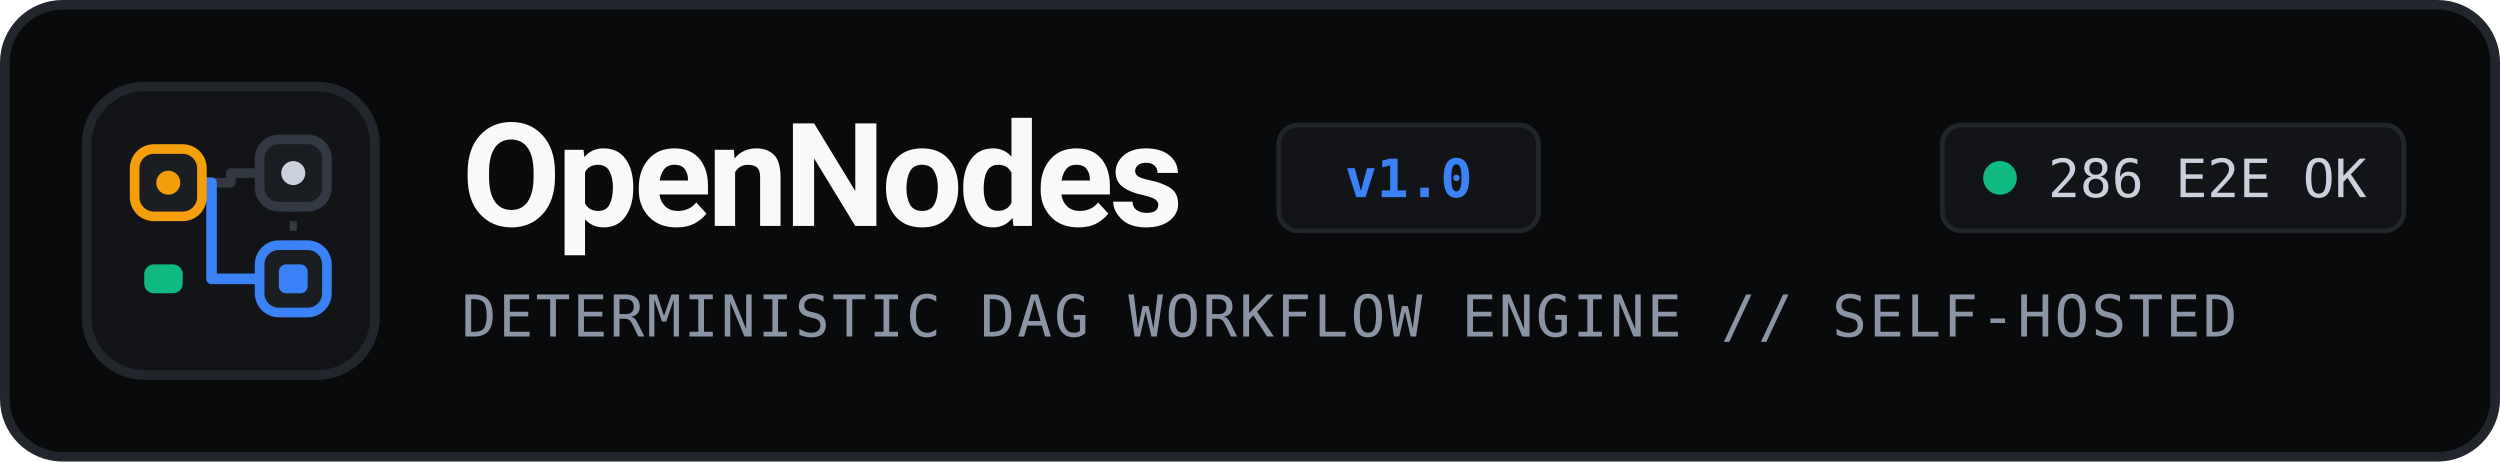
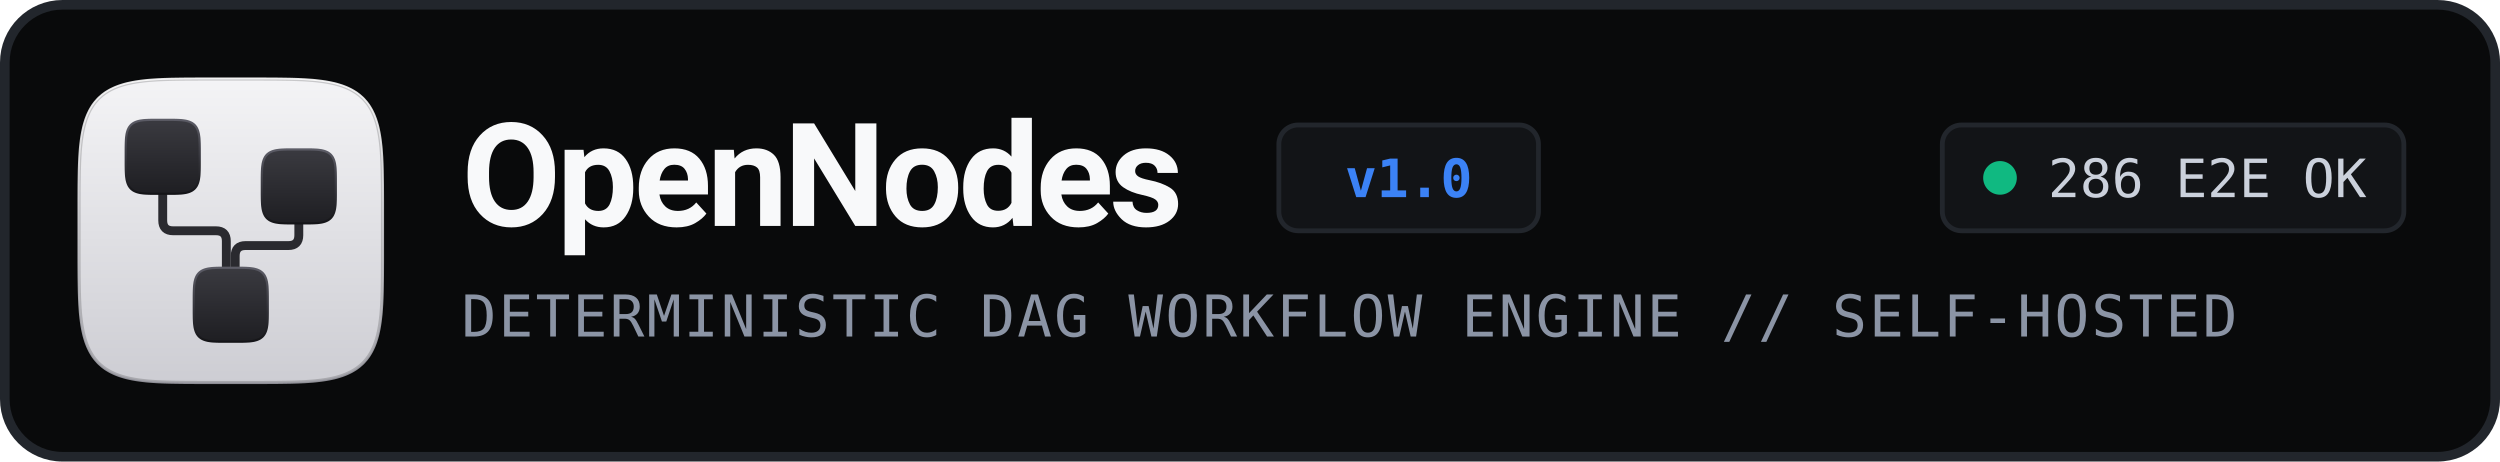
<svg xmlns="http://www.w3.org/2000/svg" viewBox="0 0 520 96" width="520" height="96" fill="none">
  <rect x="1" y="1" width="518" height="94" rx="12" fill="#090a0b" stroke="#22262c" stroke-width="2" />
-   <g transform="translate(16, 16)">
-     <rect x="2" y="2" width="60" height="60" rx="12" fill="#121417" stroke="#22262c" stroke-width="2" />
-     <path d="M22 22H32V20H40" stroke="#333942" stroke-width="2" stroke-linecap="round" stroke-linejoin="round" />
-     <path d="M22 22H28V42H40" stroke="#3b82f6" stroke-width="2.2" stroke-linecap="round" stroke-linejoin="round" />
-     <path d="M45 26V36" stroke="#333942" stroke-width="1.5" stroke-dasharray="2 2" />
-     <rect x="12" y="15" width="14" height="14" rx="4" fill="#1a1d21" stroke="#f59e0b" stroke-width="2" />
-     <circle cx="19" cy="22" r="2.5" fill="#f59e0b" />
-     <rect x="38" y="13" width="14" height="14" rx="4" fill="#1a1d21" stroke="#333942" stroke-width="2" />
-     <circle cx="45" cy="20" r="2.5" fill="#cbd1dc" />
-     <rect x="38" y="35" width="14" height="14" rx="4" fill="#1a1d21" stroke="#3b82f6" stroke-width="2" />
-     <rect x="42" y="39" width="6" height="6" rx="1.5" fill="#3b82f6" />
-     <rect x="14" y="39" width="8" height="6" rx="2" fill="#10b981" />
-   </g>
+   <svg x="16" y="16" width="64" height="64" viewBox="96 96 832 832">
+     <defs>
+       <linearGradient id="body" x1="0" y1="0" x2="0" y2="1">
+         <stop offset="0" stop-color="#F4F4F6" />
+         <stop offset="1" stop-color="#CDCDD3" />
+       </linearGradient>
+       <linearGradient id="bodyEdge" x1="0" y1="0" x2="0" y2="1">
+         <stop offset="0" stop-color="#FFFFFF" stop-opacity="0.9" />
+         <stop offset="1" stop-color="#9A9AA2" stop-opacity="0.9" />
+       </linearGradient>
+       <linearGradient id="node" x1="0" y1="0" x2="0" y2="1">
+         <stop offset="0" stop-color="#3A3A40" />
+         <stop offset="1" stop-color="#1E1E22" />
+       </linearGradient>
+       <linearGradient id="nodeEdge" x1="0" y1="0" x2="0" y2="1">
+         <stop offset="0" stop-color="#5C5C66" />
+         <stop offset="1" stop-color="#141417" />
+       </linearGradient>
+       <filter id="shadow" x="-10%" y="-10%" width="120%" height="125%">
+         <feDropShadow dx="0" dy="12" stdDeviation="14" flood-color="#000" flood-opacity="0.28" />
+       </filter>
+     </defs>
+     <path d="M924.0 512.0 L924.0 591.5 L923.9 616.9 L923.8 635.4 L923.6 650.4 L923.4 663.3 L923.2 674.7 L922.9 685.0 L922.6 694.5 L922.2 703.2 L921.8 711.4 L921.3 719.0 L920.8 726.3 L920.3 733.2 L919.7 739.7 L919.0 746.0 L918.3 751.9 L917.6 757.7 L916.8 763.2 L916.0 768.5 L915.1 773.7 L914.2 778.6 L913.2 783.4 L912.2 788.1 L911.2 792.6 L910.1 796.9 L908.9 801.2 L907.7 805.3 L906.4 809.3 L905.2 813.2 L903.8 817.0 L902.4 820.7 L901.0 824.2 L899.5 827.7 L897.9 831.1 L896.3 834.4 L894.7 837.7 L893.0 840.8 L891.2 843.9 L889.4 846.9 L887.6 849.8 L885.7 852.7 L883.7 855.4 L881.7 858.1 L879.6 860.8 L877.4 863.3 L875.2 865.8 L873.0 868.3 L870.7 870.7 L868.3 873.0 L865.8 875.2 L863.3 877.4 L860.8 879.6 L858.1 881.7 L855.4 883.7 L852.7 885.7 L849.8 887.6 L846.9 889.4 L843.9 891.2 L840.8 893.0 L837.7 894.7 L834.4 896.3 L831.1 897.9 L827.7 899.5 L824.2 901.0 L820.7 902.4 L817.0 903.8 L813.2 905.2 L809.3 906.4 L805.3 907.7 L801.2 908.9 L796.9 910.1 L792.6 911.2 L788.1 912.2 L783.4 913.2 L778.6 914.2 L773.7 915.1 L768.5 916.0 L763.2 916.8 L757.7 917.6 L751.9 918.3 L746.0 919.0 L739.7 919.7 L733.2 920.3 L726.3 920.8 L719.0 921.3 L711.4 921.8 L703.2 922.2 L694.5 922.6 L685.0 922.9 L674.7 923.2 L663.3 923.4 L650.4 923.6 L635.4 923.8 L616.9 923.9 L591.5 924.0 L512.0 924.0 L432.5 924.0 L407.1 923.9 L388.6 923.8 L373.6 923.6 L360.7 923.4 L349.3 923.2 L339.0 922.9 L329.5 922.6 L320.8 922.2 L312.6 921.8 L305.0 921.3 L297.7 920.8 L290.8 920.3 L284.3 919.7 L278.0 919.0 L272.1 918.3 L266.3 917.6 L260.8 916.8 L255.5 916.0 L250.3 915.1 L245.4 914.2 L240.6 913.2 L235.9 912.2 L231.4 911.2 L227.1 910.1 L222.8 908.9 L218.7 907.7 L214.7 906.4 L210.8 905.2 L207.0 903.8 L203.3 902.4 L199.8 901.0 L196.3 899.5 L192.9 897.9 L189.6 896.3 L186.3 894.7 L183.2 893.0 L180.1 891.2 L177.1 889.4 L174.2 887.6 L171.3 885.7 L168.6 883.7 L165.9 881.7 L163.2 879.6 L160.7 877.4 L158.2 875.2 L155.7 873.0 L153.3 870.7 L151.0 868.3 L148.8 865.8 L146.6 863.3 L144.4 860.8 L142.3 858.1 L140.3 855.4 L138.3 852.7 L136.4 849.8 L134.6 846.9 L132.8 843.9 L131.0 840.8 L129.3 837.7 L127.7 834.4 L126.1 831.1 L124.5 827.7 L123.0 824.2 L121.6 820.7 L120.2 817.0 L118.8 813.2 L117.6 809.3 L116.3 805.3 L115.1 801.2 L113.9 796.9 L112.8 792.6 L111.8 788.1 L110.8 783.4 L109.8 778.6 L108.9 773.7 L108.0 768.5 L107.2 763.2 L106.4 757.7 L105.7 751.9 L105.0 746.0 L104.3 739.7 L103.7 733.2 L103.2 726.3 L102.7 719.0 L102.2 711.4 L101.8 703.2 L101.4 694.5 L101.1 685.0 L100.8 674.7 L100.6 663.3 L100.4 650.4 L100.2 635.4 L100.1 616.9 L100.0 591.5 L100.0 512.0 L100.0 432.5 L100.1 407.1 L100.2 388.6 L100.4 373.6 L100.6 360.7 L100.8 349.3 L101.1 339.0 L101.4 329.5 L101.8 320.8 L102.2 312.6 L102.7 305.0 L103.2 297.7 L103.7 290.8 L104.3 284.3 L105.0 278.0 L105.7 272.1 L106.4 266.3 L107.2 260.8 L108.0 255.5 L108.9 250.3 L109.8 245.4 L110.8 240.6 L111.8 235.9 L112.8 231.4 L113.9 227.1 L115.1 222.8 L116.3 218.7 L117.6 214.7 L118.8 210.8 L120.2 207.0 L121.6 203.3 L123.0 199.8 L124.5 196.3 L126.1 192.9 L127.7 189.6 L129.3 186.3 L131.0 183.2 L132.8 180.1 L134.6 177.1 L136.4 174.2 L138.3 171.3 L140.3 168.6 L142.3 165.9 L144.4 163.2 L146.6 160.7 L148.8 158.2 L151.0 155.7 L153.3 153.3 L155.7 151.0 L158.2 148.8 L160.7 146.6 L163.2 144.4 L165.9 142.3 L168.6 140.3 L171.3 138.3 L174.2 136.4 L177.1 134.6 L180.1 132.8 L183.2 131.0 L186.3 129.3 L189.6 127.7 L192.9 126.1 L196.3 124.5 L199.8 123.0 L203.3 121.6 L207.0 120.2 L210.8 118.8 L214.7 117.6 L218.7 116.3 L222.8 115.1 L227.1 113.9 L231.4 112.8 L235.9 111.8 L240.6 110.8 L245.4 109.8 L250.3 108.9 L255.5 108.0 L260.8 107.2 L266.3 106.4 L272.1 105.7 L278.0 105.0 L284.3 104.3 L290.8 103.7 L297.7 103.2 L305.0 102.7 L312.6 102.2 L320.8 101.8 L329.5 101.4 L339.0 101.1 L349.3 100.8 L360.7 100.6 L373.6 100.4 L388.6 100.2 L407.1 100.1 L432.5 100.0 L512.0 100.0 L591.5 100.0 L616.9 100.1 L635.4 100.2 L650.4 100.4 L663.3 100.6 L674.7 100.8 L685.0 101.1 L694.5 101.4 L703.2 101.8 L711.4 102.2 L719.0 102.7 L726.3 103.2 L733.2 103.7 L739.7 104.3 L746.0 105.0 L751.9 105.7 L757.7 106.4 L763.2 107.2 L768.5 108.0 L773.7 108.9 L778.6 109.8 L783.4 110.8 L788.1 111.8 L792.6 112.8 L796.9 113.9 L801.2 115.1 L805.3 116.3 L809.3 117.6 L813.2 118.8 L817.0 120.2 L820.7 121.6 L824.2 123.0 L827.7 124.5 L831.1 126.1 L834.4 127.7 L837.7 129.3 L840.8 131.0 L843.9 132.8 L846.9 134.6 L849.8 136.4 L852.7 138.3 L855.4 140.3 L858.1 142.3 L860.8 144.4 L863.3 146.6 L865.8 148.8 L868.3 151.0 L870.7 153.3 L873.0 155.7 L875.2 158.2 L877.4 160.7 L879.6 163.2 L881.7 165.9 L883.7 168.6 L885.7 171.3 L887.6 174.2 L889.4 177.1 L891.2 180.1 L893.0 183.2 L894.7 186.3 L896.3 189.6 L897.9 192.9 L899.5 196.3 L901.0 199.8 L902.4 203.3 L903.8 207.0 L905.2 210.8 L906.4 214.7 L907.7 218.7 L908.9 222.8 L910.1 227.1 L911.2 231.4 L912.2 235.9 L913.2 240.6 L914.2 245.4 L915.1 250.3 L916.0 255.5 L916.8 260.8 L917.6 266.3 L918.3 272.1 L919.0 278.0 L919.7 284.3 L920.3 290.8 L920.8 297.7 L921.3 305.0 L921.8 312.6 L922.2 320.8 L922.6 329.5 L922.9 339.0 L923.2 349.3 L923.4 360.7 L923.6 373.6 L923.8 388.6 L923.9 407.1 L924.0 432.5 Z" fill="url(#body)" />
+     <path d="M924.0 512.0 L924.0 591.5 L923.9 616.9 L923.8 635.4 L923.6 650.4 L923.4 663.3 L923.2 674.7 L922.9 685.0 L922.6 694.5 L922.2 703.2 L921.8 711.4 L921.3 719.0 L920.8 726.3 L920.3 733.2 L919.7 739.7 L919.0 746.0 L918.3 751.9 L917.6 757.7 L916.8 763.2 L916.0 768.5 L915.1 773.7 L914.2 778.6 L913.2 783.4 L912.2 788.1 L911.2 792.6 L910.1 796.9 L908.9 801.2 L907.7 805.3 L906.4 809.3 L905.2 813.2 L903.8 817.0 L902.4 820.7 L901.0 824.2 L899.5 827.7 L897.9 831.1 L896.3 834.4 L894.7 837.7 L893.0 840.8 L891.2 843.9 L889.4 846.9 L887.6 849.8 L885.7 852.7 L883.7 855.4 L881.7 858.1 L879.6 860.8 L877.4 863.3 L875.2 865.8 L873.0 868.3 L870.7 870.7 L868.3 873.0 L865.8 875.2 L863.3 877.4 L860.8 879.6 L858.1 881.7 L855.4 883.7 L852.7 885.7 L849.8 887.6 L846.9 889.4 L843.9 891.2 L840.8 893.0 L837.7 894.7 L834.4 896.3 L831.1 897.9 L827.7 899.5 L824.2 901.0 L820.7 902.4 L817.0 903.8 L813.2 905.2 L809.3 906.4 L805.3 907.7 L801.2 908.9 L796.9 910.1 L792.6 911.2 L788.1 912.2 L783.4 913.2 L778.6 914.2 L773.7 915.1 L768.5 916.0 L763.2 916.8 L757.7 917.6 L751.9 918.3 L746.0 919.0 L739.7 919.7 L733.2 920.3 L726.3 920.8 L719.0 921.3 L711.4 921.8 L703.2 922.2 L694.5 922.6 L685.0 922.9 L674.7 923.2 L663.3 923.4 L650.4 923.6 L635.4 923.8 L616.9 923.9 L591.5 924.0 L512.0 924.0 L432.5 924.0 L407.1 923.9 L388.6 923.8 L373.6 923.6 L360.7 923.4 L349.3 923.2 L339.0 922.9 L329.5 922.6 L320.8 922.2 L312.6 921.8 L305.0 921.3 L297.7 920.8 L290.8 920.3 L284.3 919.7 L278.0 919.0 L272.1 918.3 L266.3 917.6 L260.8 916.8 L255.5 916.0 L250.3 915.1 L245.4 914.2 L240.6 913.2 L235.9 912.2 L231.4 911.2 L227.1 910.1 L222.8 908.9 L218.7 907.7 L214.7 906.4 L210.8 905.2 L207.0 903.8 L203.3 902.4 L199.8 901.0 L196.3 899.5 L192.9 897.9 L189.6 896.3 L186.3 894.7 L183.2 893.0 L180.1 891.2 L177.1 889.4 L174.2 887.6 L171.3 885.7 L168.6 883.7 L165.9 881.7 L163.2 879.6 L160.7 877.4 L158.2 875.2 L155.7 873.0 L153.3 870.7 L151.0 868.3 L148.8 865.8 L146.6 863.3 L144.4 860.8 L142.3 858.1 L140.3 855.4 L138.3 852.7 L136.4 849.8 L134.6 846.9 L132.8 843.9 L131.0 840.8 L129.3 837.7 L127.7 834.4 L126.1 831.1 L124.5 827.7 L123.0 824.2 L121.6 820.7 L120.2 817.0 L118.8 813.2 L117.6 809.3 L116.3 805.3 L115.1 801.2 L113.9 796.9 L112.8 792.6 L111.8 788.1 L110.8 783.4 L109.8 778.6 L108.9 773.7 L108.0 768.5 L107.2 763.2 L106.4 757.7 L105.7 751.9 L105.0 746.0 L104.3 739.7 L103.7 733.2 L103.2 726.3 L102.7 719.0 L102.2 711.4 L101.8 703.2 L101.4 694.5 L101.1 685.0 L100.8 674.7 L100.6 663.3 L100.4 650.4 L100.2 635.4 L100.1 616.9 L100.0 591.5 L100.0 512.0 L100.0 432.5 L100.1 407.1 L100.2 388.6 L100.4 373.6 L100.6 360.7 L100.8 349.3 L101.1 339.0 L101.4 329.5 L101.8 320.8 L102.2 312.6 L102.7 305.0 L103.2 297.7 L103.7 290.8 L104.3 284.3 L105.0 278.0 L105.7 272.1 L106.4 266.3 L107.2 260.8 L108.0 255.5 L108.9 250.3 L109.8 245.4 L110.8 240.6 L111.8 235.9 L112.8 231.4 L113.9 227.1 L115.1 222.8 L116.3 218.7 L117.6 214.7 L118.8 210.8 L120.2 207.0 L121.6 203.3 L123.0 199.8 L124.5 196.3 L126.1 192.9 L127.7 189.6 L129.3 186.3 L131.0 183.2 L132.8 180.1 L134.6 177.1 L136.4 174.2 L138.3 171.3 L140.3 168.6 L142.3 165.9 L144.4 163.2 L146.6 160.7 L148.8 158.2 L151.0 155.7 L153.3 153.3 L155.7 151.0 L158.2 148.8 L160.7 146.6 L163.2 144.4 L165.9 142.3 L168.6 140.3 L171.3 138.3 L174.2 136.4 L177.1 134.6 L180.1 132.8 L183.2 131.0 L186.3 129.3 L189.6 127.7 L192.9 126.1 L196.3 124.5 L199.8 123.0 L203.3 121.6 L207.0 120.2 L210.8 118.8 L214.7 117.6 L218.7 116.3 L222.8 115.1 L227.1 113.9 L231.4 112.8 L235.9 111.8 L240.6 110.8 L245.4 109.8 L250.3 108.9 L255.5 108.0 L260.8 107.2 L266.3 106.4 L272.1 105.7 L278.0 105.0 L284.3 104.3 L290.8 103.7 L297.7 103.2 L305.0 102.7 L312.6 102.2 L320.8 101.8 L329.5 101.4 L339.0 101.1 L349.3 100.8 L360.7 100.6 L373.6 100.4 L388.6 100.2 L407.1 100.1 L432.5 100.0 L512.0 100.0 L591.5 100.0 L616.9 100.1 L635.4 100.2 L650.4 100.4 L663.3 100.6 L674.7 100.8 L685.0 101.1 L694.5 101.4 L703.2 101.8 L711.4 102.2 L719.0 102.7 L726.3 103.2 L733.2 103.7 L739.7 104.3 L746.0 105.0 L751.9 105.7 L757.7 106.4 L763.2 107.2 L768.5 108.0 L773.7 108.9 L778.6 109.8 L783.4 110.8 L788.1 111.8 L792.6 112.8 L796.9 113.9 L801.2 115.1 L805.3 116.3 L809.3 117.6 L813.2 118.8 L817.0 120.2 L820.7 121.6 L824.2 123.0 L827.7 124.5 L831.1 126.1 L834.4 127.7 L837.7 129.3 L840.8 131.0 L843.9 132.8 L846.9 134.6 L849.8 136.4 L852.7 138.3 L855.4 140.3 L858.1 142.3 L860.8 144.4 L863.3 146.6 L865.8 148.8 L868.3 151.0 L870.7 153.3 L873.0 155.7 L875.2 158.2 L877.4 160.7 L879.6 163.2 L881.7 165.9 L883.7 168.6 L885.7 171.3 L887.6 174.2 L889.4 177.1 L891.2 180.1 L893.0 183.2 L894.7 186.3 L896.3 189.6 L897.9 192.9 L899.5 196.3 L901.0 199.8 L902.4 203.3 L903.8 207.0 L905.2 210.8 L906.4 214.7 L907.7 218.7 L908.9 222.8 L910.1 227.1 L911.2 231.4 L912.2 235.9 L913.2 240.6 L914.2 245.4 L915.1 250.3 L916.0 255.5 L916.8 260.8 L917.6 266.3 L918.3 272.1 L919.0 278.0 L919.7 284.3 L920.3 290.8 L920.8 297.7 L921.3 305.0 L921.8 312.6 L922.2 320.8 L922.6 329.5 L922.9 339.0 L923.2 349.3 L923.4 360.7 L923.6 373.6 L923.8 388.6 L923.9 407.1 L924.0 432.5 Z" fill="none" stroke="#000" stroke-opacity="0.18" stroke-width="12" />
+     <path d="M924.0 512.0 L924.0 591.5 L923.9 616.9 L923.8 635.4 L923.6 650.4 L923.4 663.3 L923.2 674.7 L922.9 685.0 L922.6 694.5 L922.2 703.2 L921.8 711.4 L921.3 719.0 L920.8 726.3 L920.3 733.2 L919.7 739.7 L919.0 746.0 L918.3 751.9 L917.6 757.7 L916.8 763.2 L916.0 768.5 L915.1 773.7 L914.2 778.6 L913.2 783.4 L912.2 788.1 L911.2 792.6 L910.1 796.9 L908.9 801.2 L907.7 805.3 L906.4 809.3 L905.2 813.2 L903.8 817.0 L902.4 820.7 L901.0 824.2 L899.5 827.7 L897.9 831.1 L896.3 834.4 L894.7 837.7 L893.0 840.8 L891.2 843.9 L889.4 846.9 L887.6 849.8 L885.7 852.7 L883.7 855.4 L881.7 858.1 L879.6 860.8 L877.4 863.3 L875.2 865.8 L873.0 868.3 L870.7 870.7 L868.3 873.0 L865.8 875.2 L863.3 877.4 L860.8 879.6 L858.1 881.7 L855.4 883.7 L852.7 885.7 L849.8 887.6 L846.9 889.4 L843.9 891.2 L840.8 893.0 L837.7 894.7 L834.4 896.3 L831.1 897.9 L827.7 899.5 L824.2 901.0 L820.7 902.4 L817.0 903.8 L813.2 905.2 L809.3 906.4 L805.3 907.7 L801.2 908.9 L796.9 910.1 L792.6 911.2 L788.1 912.2 L783.4 913.2 L778.6 914.2 L773.7 915.1 L768.5 916.0 L763.2 916.8 L757.7 917.6 L751.9 918.3 L746.0 919.0 L739.7 919.7 L733.2 920.3 L726.3 920.8 L719.0 921.3 L711.4 921.8 L703.2 922.2 L694.5 922.6 L685.0 922.9 L674.7 923.2 L663.3 923.4 L650.4 923.6 L635.4 923.8 L616.9 923.9 L591.5 924.0 L512.0 924.0 L432.5 924.0 L407.1 923.9 L388.6 923.8 L373.6 923.6 L360.7 923.4 L349.3 923.2 L339.0 922.9 L329.5 922.6 L320.8 922.2 L312.6 921.8 L305.0 921.3 L297.7 920.8 L290.8 920.3 L284.3 919.7 L278.0 919.0 L272.1 918.3 L266.3 917.6 L260.8 916.8 L255.5 916.0 L250.3 915.1 L245.4 914.2 L240.6 913.2 L235.9 912.2 L231.4 911.2 L227.1 910.1 L222.8 908.9 L218.7 907.7 L214.7 906.4 L210.8 905.2 L207.0 903.8 L203.3 902.4 L199.8 901.0 L196.3 899.5 L192.9 897.9 L189.6 896.3 L186.3 894.7 L183.2 893.0 L180.1 891.2 L177.1 889.4 L174.2 887.6 L171.3 885.7 L168.6 883.7 L165.9 881.7 L163.2 879.6 L160.7 877.4 L158.2 875.2 L155.7 873.0 L153.3 870.7 L151.0 868.3 L148.8 865.8 L146.6 863.3 L144.4 860.8 L142.3 858.1 L140.3 855.4 L138.3 852.7 L136.4 849.8 L134.6 846.9 L132.8 843.9 L131.0 840.8 L129.3 837.7 L127.7 834.4 L126.1 831.1 L124.5 827.7 L123.0 824.2 L121.6 820.7 L120.2 817.0 L118.8 813.2 L117.6 809.3 L116.3 805.3 L115.1 801.2 L113.9 796.9 L112.8 792.6 L111.8 788.1 L110.8 783.4 L109.8 778.6 L108.9 773.7 L108.0 768.5 L107.2 763.2 L106.4 757.7 L105.7 751.9 L105.0 746.0 L104.3 739.7 L103.7 733.2 L103.2 726.3 L102.7 719.0 L102.2 711.4 L101.8 703.2 L101.4 694.5 L101.1 685.0 L100.8 674.7 L100.6 663.3 L100.4 650.4 L100.2 635.4 L100.1 616.9 L100.0 591.5 L100.0 512.0 L100.0 432.5 L100.1 407.1 L100.2 388.6 L100.4 373.6 L100.6 360.7 L100.8 349.3 L101.1 339.0 L101.4 329.5 L101.8 320.8 L102.2 312.6 L102.7 305.0 L103.2 297.7 L103.7 290.8 L104.3 284.3 L105.0 278.0 L105.7 272.1 L106.4 266.3 L107.2 260.8 L108.0 255.5 L108.9 250.3 L109.8 245.4 L110.8 240.6 L111.8 235.9 L112.8 231.4 L113.9 227.1 L115.1 222.8 L116.3 218.7 L117.6 214.7 L118.8 210.8 L120.2 207.0 L121.6 203.3 L123.0 199.8 L124.5 196.3 L126.1 192.9 L127.7 189.6 L129.3 186.3 L131.0 183.2 L132.8 180.1 L134.6 177.1 L136.4 174.2 L138.3 171.3 L140.3 168.6 L142.3 165.9 L144.4 163.2 L146.6 160.7 L148.8 158.2 L151.0 155.7 L153.3 153.3 L155.7 151.0 L158.2 148.8 L160.7 146.6 L163.2 144.4 L165.9 142.3 L168.6 140.3 L171.3 138.3 L174.2 136.4 L177.1 134.6 L180.1 132.8 L183.2 131.0 L186.3 129.3 L189.6 127.7 L192.9 126.1 L196.3 124.5 L199.8 123.0 L203.3 121.6 L207.0 120.2 L210.8 118.8 L214.7 117.6 L218.7 116.3 L222.8 115.1 L227.1 113.9 L231.4 112.8 L235.9 111.8 L240.6 110.8 L245.4 109.8 L250.3 108.9 L255.5 108.0 L260.8 107.2 L266.3 106.4 L272.1 105.7 L278.0 105.0 L284.3 104.3 L290.8 103.7 L297.7 103.2 L305.0 102.7 L312.6 102.2 L320.8 101.8 L329.5 101.4 L339.0 101.1 L349.3 100.8 L360.7 100.6 L373.6 100.4 L388.6 100.2 L407.1 100.1 L432.5 100.0 L512.0 100.0 L591.5 100.0 L616.9 100.1 L635.4 100.2 L650.4 100.4 L663.3 100.6 L674.7 100.8 L685.0 101.1 L694.5 101.4 L703.2 101.8 L711.4 102.2 L719.0 102.7 L726.3 103.2 L733.2 103.7 L739.7 104.3 L746.0 105.0 L751.9 105.7 L757.7 106.4 L763.2 107.2 L768.5 108.0 L773.7 108.9 L778.6 109.8 L783.4 110.8 L788.1 111.8 L792.6 112.8 L796.9 113.9 L801.2 115.1 L805.3 116.3 L809.3 117.6 L813.2 118.8 L817.0 120.2 L820.7 121.6 L824.2 123.0 L827.7 124.5 L831.1 126.1 L834.4 127.7 L837.7 129.3 L840.8 131.0 L843.9 132.8 L846.9 134.6 L849.8 136.4 L852.7 138.3 L855.4 140.3 L858.1 142.3 L860.8 144.4 L863.3 146.6 L865.8 148.8 L868.3 151.0 L870.7 153.3 L873.0 155.7 L875.2 158.2 L877.4 160.7 L879.6 163.2 L881.7 165.9 L883.7 168.6 L885.7 171.3 L887.6 174.2 L889.4 177.1 L891.2 180.1 L893.0 183.2 L894.7 186.3 L896.3 189.6 L897.9 192.9 L899.5 196.3 L901.0 199.8 L902.4 203.3 L903.8 207.0 L905.2 210.8 L906.4 214.7 L907.7 218.7 L908.9 222.8 L910.1 227.1 L911.2 231.4 L912.2 235.9 L913.2 240.6 L914.2 245.4 L915.1 250.3 L916.0 255.5 L916.8 260.8 L917.6 266.3 L918.3 272.1 L919.0 278.0 L919.7 284.3 L920.3 290.8 L920.8 297.7 L921.3 305.0 L921.8 312.6 L922.2 320.8 L922.6 329.5 L922.9 339.0 L923.2 349.3 L923.4 360.7 L923.6 373.6 L923.8 388.6 L923.9 407.1 L924.0 432.5 Z" fill="none" stroke="url(#bodyEdge)" stroke-width="5" />
+     <g fill="none" stroke="#2A2A2F" stroke-width="24" stroke-linecap="round" stroke-linejoin="round">
+       <path d="M328 412 V484 Q328 512 356 512 H472 Q500 512 500 540 V612" />
+       <path d="M696 492 V524 Q696 552 668 552 H552 Q524 552 524 580 V612" />
+     </g>
+     <path d="M428.0 312.0 L428.0 334.6 L427.9 342.6 L427.8 348.4 L427.6 353.3 L427.4 357.4 L427.2 361.1 L426.9 364.5 L426.5 367.6 L426.1 370.4 L425.7 373.1 L425.2 375.5 L424.6 377.9 L424.0 380.1 L423.4 382.1 L422.7 384.1 L421.9 386.0 L421.1 387.8 L420.3 389.4 L419.4 391.1 L418.4 392.6 L417.4 394.0 L416.3 395.4 L415.2 396.8 L414.0 398.0 L412.8 399.2 L411.4 400.3 L410.0 401.4 L408.6 402.4 L407.1 403.4 L405.4 404.3 L403.8 405.1 L402.0 405.9 L400.1 406.7 L398.1 407.4 L396.1 408.0 L393.9 408.6 L391.5 409.2 L389.1 409.7 L386.4 410.1 L383.6 410.5 L380.5 410.9 L377.1 411.2 L373.4 411.4 L369.3 411.6 L364.4 411.8 L358.6 411.9 L350.6 412.0 L328.0 412.0 L305.4 412.0 L297.4 411.9 L291.6 411.8 L286.7 411.6 L282.6 411.4 L278.9 411.2 L275.5 410.9 L272.4 410.5 L269.6 410.1 L266.9 409.7 L264.5 409.2 L262.1 408.6 L259.9 408.0 L257.9 407.4 L255.9 406.7 L254.0 405.9 L252.2 405.1 L250.6 404.3 L248.9 403.4 L247.4 402.4 L246.0 401.4 L244.6 400.3 L243.2 399.2 L242.0 398.0 L240.8 396.8 L239.7 395.4 L238.6 394.0 L237.6 392.6 L236.6 391.1 L235.7 389.4 L234.9 387.8 L234.1 386.0 L233.3 384.1 L232.6 382.1 L232.0 380.1 L231.4 377.9 L230.8 375.5 L230.3 373.1 L229.9 370.4 L229.5 367.6 L229.1 364.5 L228.8 361.1 L228.6 357.4 L228.4 353.3 L228.2 348.4 L228.1 342.6 L228.0 334.6 L228.0 312.0 L228.0 289.4 L228.1 281.4 L228.2 275.6 L228.4 270.7 L228.6 266.6 L228.8 262.9 L229.1 259.5 L229.5 256.4 L229.9 253.6 L230.3 250.9 L230.8 248.5 L231.4 246.1 L232.0 243.9 L232.6 241.9 L233.3 239.9 L234.1 238.0 L234.9 236.2 L235.7 234.6 L236.6 232.9 L237.6 231.4 L238.6 230.0 L239.7 228.6 L240.8 227.2 L242.0 226.0 L243.2 224.8 L244.6 223.7 L246.0 222.6 L247.4 221.6 L248.9 220.6 L250.6 219.7 L252.2 218.9 L254.0 218.1 L255.9 217.3 L257.9 216.6 L259.9 216.0 L262.1 215.4 L264.5 214.8 L266.9 214.3 L269.6 213.9 L272.4 213.5 L275.5 213.1 L278.9 212.8 L282.6 212.6 L286.7 212.4 L291.6 212.2 L297.4 212.1 L305.4 212.0 L328.0 212.0 L350.6 212.0 L358.6 212.1 L364.4 212.2 L369.3 212.4 L373.4 212.6 L377.1 212.8 L380.5 213.1 L383.6 213.5 L386.4 213.9 L389.1 214.3 L391.5 214.8 L393.9 215.4 L396.1 216.0 L398.1 216.6 L400.1 217.3 L402.0 218.1 L403.8 218.9 L405.4 219.7 L407.1 220.6 L408.6 221.6 L410.0 222.6 L411.4 223.7 L412.8 224.8 L414.0 226.0 L415.2 227.2 L416.3 228.6 L417.4 230.0 L418.4 231.4 L419.4 232.9 L420.3 234.6 L421.1 236.2 L421.9 238.0 L422.7 239.9 L423.4 241.9 L424.0 243.9 L424.6 246.1 L425.2 248.5 L425.7 250.9 L426.1 253.6 L426.5 256.4 L426.9 259.5 L427.2 262.9 L427.4 266.6 L427.6 270.7 L427.8 275.6 L427.9 281.4 L428.0 289.4 Z" fill="url(#node)" stroke="url(#nodeEdge)" stroke-width="6" />
+     <path d="M796.0 392.0 L796.0 414.6 L795.9 422.6 L795.8 428.4 L795.6 433.3 L795.4 437.4 L795.2 441.1 L794.9 444.5 L794.5 447.6 L794.1 450.4 L793.7 453.1 L793.2 455.5 L792.6 457.9 L792.0 460.1 L791.4 462.1 L790.7 464.1 L789.9 466.0 L789.1 467.8 L788.3 469.4 L787.4 471.1 L786.4 472.6 L785.4 474.0 L784.3 475.4 L783.2 476.8 L782.0 478.0 L780.8 479.2 L779.4 480.3 L778.0 481.4 L776.6 482.4 L775.1 483.4 L773.4 484.3 L771.8 485.1 L770.0 485.9 L768.1 486.7 L766.1 487.4 L764.1 488.0 L761.9 488.6 L759.5 489.2 L757.1 489.7 L754.4 490.1 L751.6 490.5 L748.5 490.9 L745.1 491.2 L741.4 491.4 L737.3 491.6 L732.4 491.8 L726.6 491.9 L718.6 492.0 L696.0 492.0 L673.4 492.0 L665.4 491.9 L659.6 491.8 L654.7 491.6 L650.6 491.4 L646.9 491.2 L643.5 490.9 L640.4 490.5 L637.6 490.1 L634.9 489.7 L632.5 489.2 L630.1 488.6 L627.9 488.0 L625.9 487.4 L623.9 486.7 L622.0 485.9 L620.2 485.1 L618.6 484.3 L616.9 483.4 L615.4 482.4 L614.0 481.4 L612.6 480.3 L611.2 479.2 L610.0 478.0 L608.8 476.8 L607.7 475.4 L606.6 474.0 L605.6 472.6 L604.6 471.1 L603.7 469.4 L602.9 467.8 L602.1 466.0 L601.3 464.1 L600.6 462.1 L600.0 460.1 L599.4 457.9 L598.8 455.5 L598.3 453.1 L597.9 450.4 L597.5 447.6 L597.1 444.5 L596.8 441.1 L596.6 437.4 L596.4 433.3 L596.2 428.4 L596.1 422.6 L596.0 414.6 L596.0 392.0 L596.0 369.4 L596.1 361.4 L596.2 355.6 L596.4 350.7 L596.6 346.6 L596.8 342.9 L597.1 339.5 L597.5 336.4 L597.9 333.6 L598.3 330.9 L598.8 328.5 L599.4 326.1 L600.0 323.9 L600.6 321.9 L601.3 319.9 L602.1 318.0 L602.9 316.2 L603.7 314.6 L604.6 312.9 L605.6 311.4 L606.6 310.0 L607.7 308.6 L608.8 307.2 L610.0 306.0 L611.2 304.8 L612.6 303.7 L614.0 302.6 L615.4 301.6 L616.9 300.6 L618.6 299.7 L620.2 298.9 L622.0 298.1 L623.9 297.3 L625.9 296.6 L627.9 296.0 L630.1 295.4 L632.5 294.8 L634.9 294.3 L637.6 293.9 L640.4 293.5 L643.5 293.1 L646.9 292.8 L650.6 292.6 L654.7 292.4 L659.6 292.2 L665.4 292.1 L673.4 292.0 L696.0 292.0 L718.6 292.0 L726.6 292.1 L732.4 292.2 L737.3 292.4 L741.4 292.6 L745.1 292.8 L748.5 293.1 L751.6 293.5 L754.4 293.9 L757.1 294.3 L759.5 294.8 L761.9 295.4 L764.1 296.0 L766.1 296.6 L768.1 297.3 L770.0 298.1 L771.8 298.9 L773.4 299.7 L775.1 300.6 L776.6 301.6 L778.0 302.6 L779.4 303.7 L780.8 304.8 L782.0 306.0 L783.2 307.2 L784.3 308.6 L785.4 310.0 L786.4 311.4 L787.4 312.9 L788.3 314.6 L789.1 316.2 L789.9 318.0 L790.7 319.9 L791.4 321.9 L792.0 323.9 L792.6 326.1 L793.2 328.5 L793.7 330.9 L794.1 333.6 L794.5 336.4 L794.9 339.5 L795.2 342.9 L795.4 346.6 L795.6 350.7 L795.8 355.6 L795.9 361.4 L796.0 369.4 Z" fill="url(#node)" stroke="url(#nodeEdge)" stroke-width="6" />
+     <path d="M612.0 712.0 L612.0 734.6 L611.9 742.6 L611.8 748.4 L611.6 753.3 L611.4 757.4 L611.2 761.1 L610.9 764.5 L610.5 767.6 L610.1 770.4 L609.7 773.1 L609.2 775.5 L608.6 777.9 L608.0 780.1 L607.4 782.1 L606.7 784.1 L605.9 786.0 L605.1 787.8 L604.3 789.4 L603.4 791.1 L602.4 792.6 L601.4 794.0 L600.3 795.4 L599.2 796.8 L598.0 798.0 L596.8 799.2 L595.4 800.3 L594.0 801.4 L592.6 802.4 L591.1 803.4 L589.4 804.3 L587.8 805.1 L586.0 805.9 L584.1 806.7 L582.1 807.4 L580.1 808.0 L577.9 808.6 L575.5 809.2 L573.1 809.7 L570.4 810.1 L567.6 810.5 L564.5 810.9 L561.1 811.2 L557.4 811.4 L553.3 811.6 L548.4 811.8 L542.6 811.9 L534.6 812.0 L512.0 812.0 L489.4 812.0 L481.4 811.9 L475.6 811.8 L470.7 811.6 L466.6 811.4 L462.9 811.2 L459.5 810.9 L456.4 810.5 L453.6 810.1 L450.9 809.7 L448.5 809.2 L446.1 808.6 L443.9 808.0 L441.9 807.4 L439.9 806.7 L438.0 805.9 L436.2 805.1 L434.6 804.3 L432.9 803.4 L431.4 802.4 L430.0 801.4 L428.6 800.3 L427.2 799.2 L426.0 798.0 L424.8 796.8 L423.7 795.4 L422.6 794.0 L421.6 792.6 L420.6 791.1 L419.7 789.4 L418.9 787.8 L418.1 786.0 L417.3 784.1 L416.6 782.1 L416.0 780.1 L415.4 777.9 L414.8 775.5 L414.3 773.1 L413.9 770.4 L413.5 767.6 L413.1 764.5 L412.8 761.1 L412.6 757.4 L412.4 753.3 L412.2 748.4 L412.1 742.6 L412.0 734.6 L412.0 712.0 L412.0 689.4 L412.1 681.4 L412.2 675.6 L412.4 670.7 L412.6 666.6 L412.8 662.9 L413.1 659.5 L413.5 656.4 L413.9 653.6 L414.3 650.9 L414.8 648.5 L415.4 646.1 L416.0 643.9 L416.6 641.9 L417.3 639.9 L418.1 638.0 L418.9 636.2 L419.7 634.6 L420.6 632.9 L421.6 631.4 L422.6 630.0 L423.7 628.6 L424.8 627.2 L426.0 626.0 L427.2 624.8 L428.6 623.7 L430.0 622.6 L431.4 621.6 L432.9 620.6 L434.6 619.7 L436.2 618.9 L438.0 618.1 L439.9 617.3 L441.9 616.6 L443.9 616.0 L446.1 615.4 L448.5 614.8 L450.9 614.3 L453.6 613.9 L456.4 613.5 L459.5 613.1 L462.9 612.8 L466.6 612.6 L470.7 612.4 L475.6 612.2 L481.4 612.1 L489.4 612.0 L512.0 612.0 L534.6 612.0 L542.6 612.1 L548.4 612.2 L553.3 612.4 L557.4 612.6 L561.1 612.8 L564.5 613.1 L567.6 613.5 L570.4 613.9 L573.1 614.3 L575.5 614.8 L577.9 615.4 L580.1 616.0 L582.1 616.6 L584.1 617.3 L586.0 618.1 L587.8 618.9 L589.4 619.7 L591.1 620.6 L592.6 621.6 L594.0 622.6 L595.4 623.7 L596.8 624.8 L598.0 626.0 L599.2 627.2 L600.3 628.6 L601.4 630.0 L602.4 631.4 L603.4 632.9 L604.3 634.6 L605.1 636.2 L605.9 638.0 L606.7 639.9 L607.4 641.9 L608.0 643.9 L608.6 646.1 L609.2 648.5 L609.7 650.9 L610.1 653.6 L610.5 656.4 L610.9 659.5 L611.2 662.9 L611.4 666.6 L611.6 670.7 L611.8 675.6 L611.9 681.4 L612.0 689.4 Z" fill="url(#node)" stroke="url(#nodeEdge)" stroke-width="6" />
+   </svg>
  <text x="96" y="47" fill="#f8f9fa" font-family="ui-sans-serif, system-ui, -apple-system, BlinkMacSystemFont, 'Segoe UI', Roboto, sans-serif" font-size="30" font-weight="700" letter-spacing="-0.03em">OpenNodes</text>
  <rect x="266" y="26" width="54" height="22" rx="4" fill="#121417" stroke="#22262c" stroke-width="1" />
  <text x="293" y="41" fill="#3b82f6" font-family="ui-monospace, SFMono-Regular, Menlo, Monaco, Consolas, monospace" font-size="11" font-weight="600" text-anchor="middle">v1.0</text>
  <text x="96" y="70" fill="#8b94a5" font-family="ui-monospace, SFMono-Regular, Menlo, Monaco, Consolas, monospace" font-size="12" letter-spacing="0.04em">DETERMINISTIC DAG WORKFLOW ENGINE // SELF-HOSTED</text>
  <rect x="404" y="26" width="96" height="22" rx="4" fill="#121417" stroke="#22262c" stroke-width="1" />
  <circle cx="416" cy="37" r="3.5" fill="#10b981" />
  <text x="426" y="41" fill="#cbd1dc" font-family="ui-monospace, SFMono-Regular, Menlo, Monaco, Consolas, monospace" font-size="11" font-weight="500">286 E2E OK</text>
</svg>
